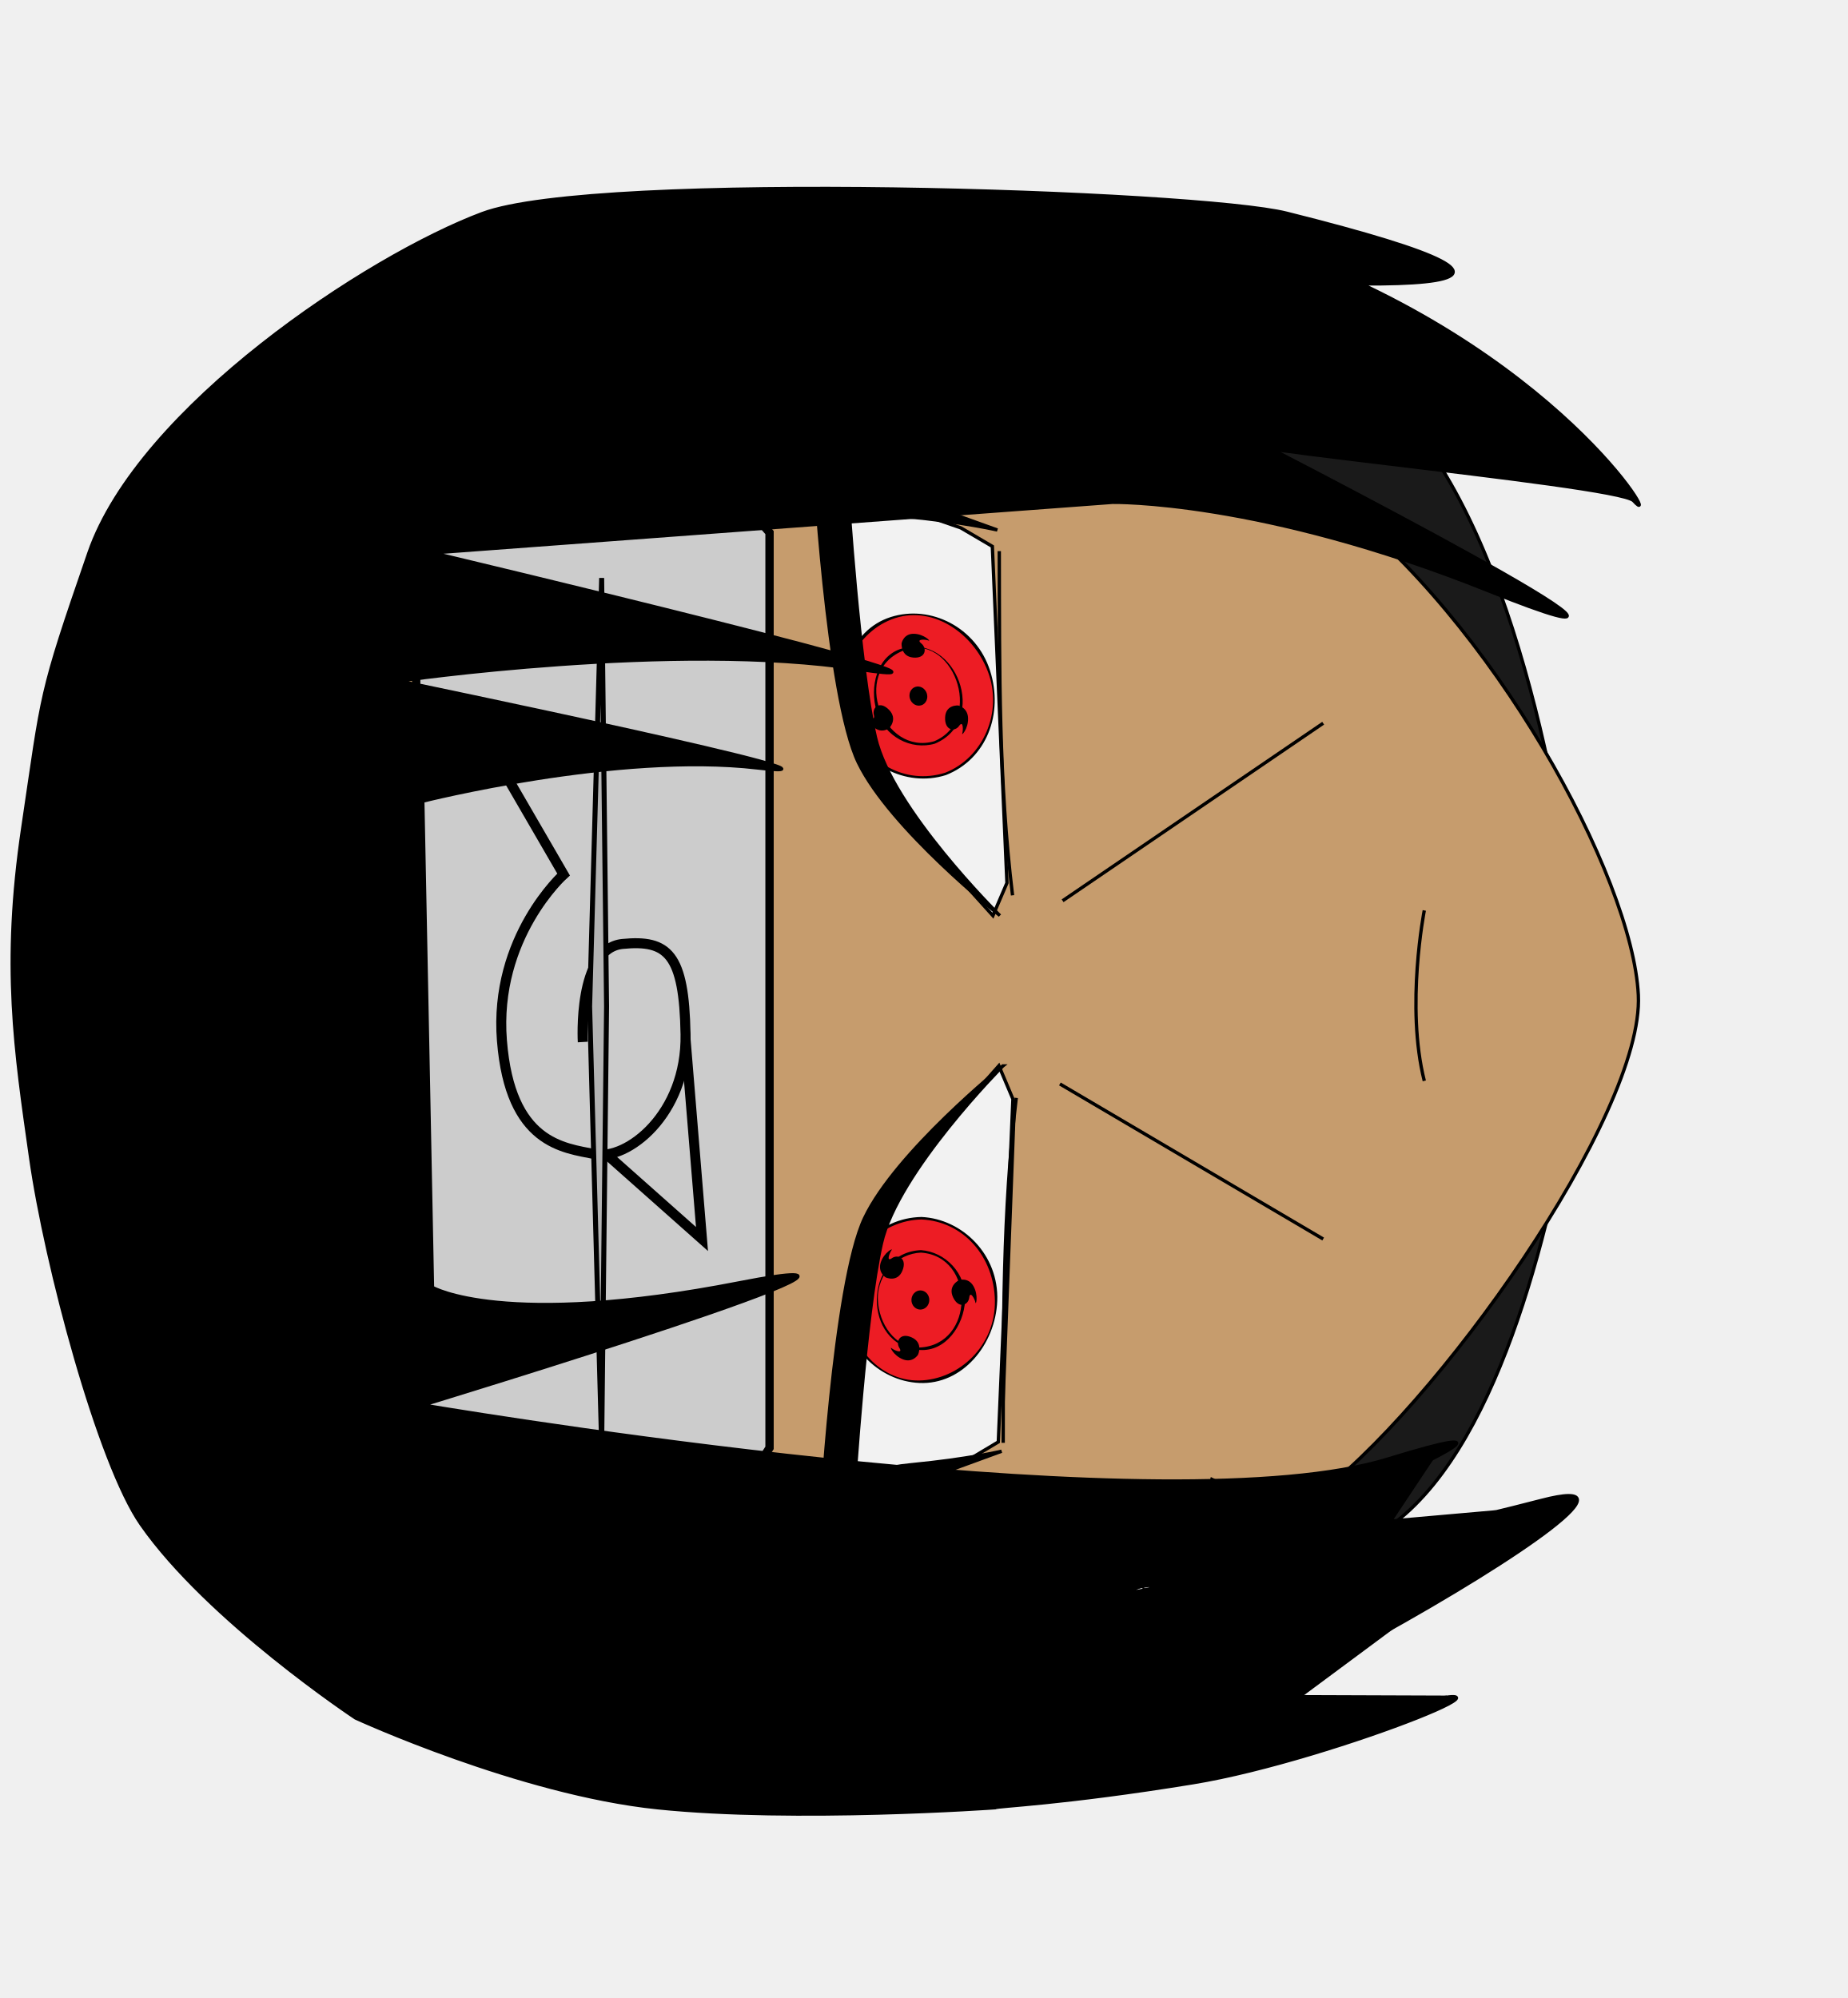
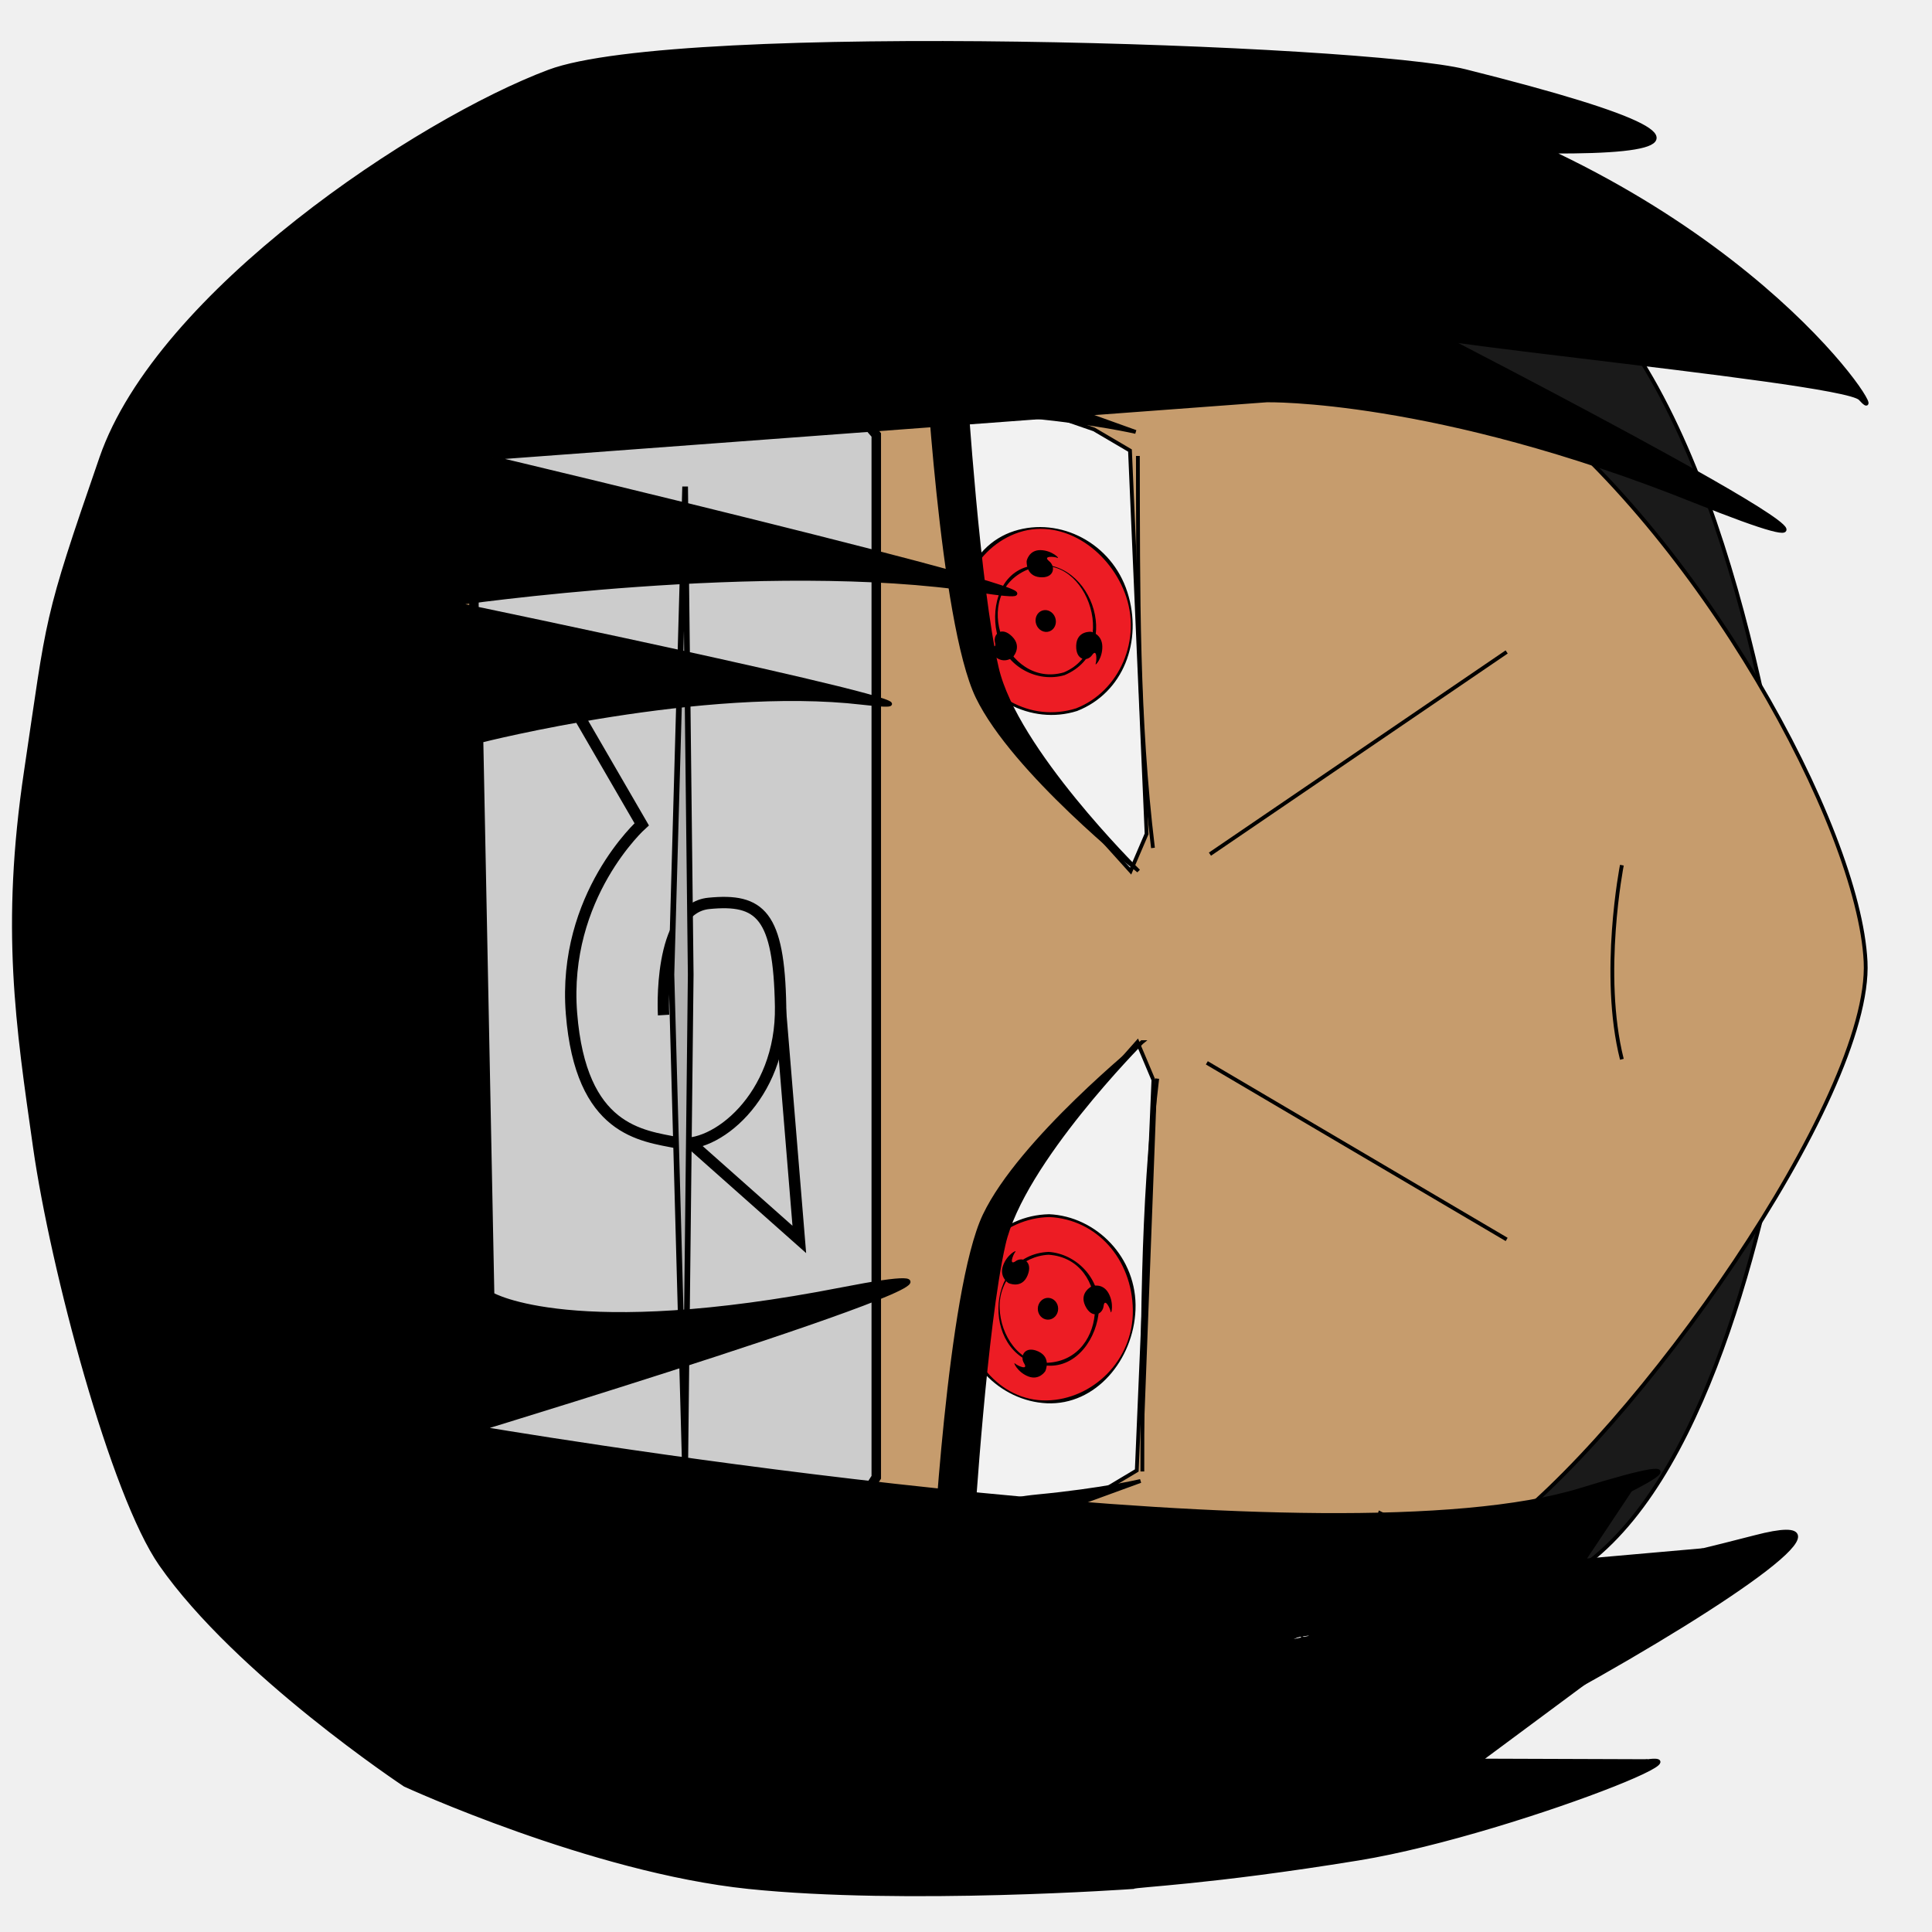
- <svg xmlns="http://www.w3.org/2000/svg" width="98" height="106" viewBox="0 0 98 106" fill="none">
-   <path d="M69.24 38.195C75.587 38.195 84.688 64.037 84.688 52.309C84.688 41.292 83.764 82.489 69.193 82.489C62.416 82.489 46.648 93.866 46.648 60.39C46.648 48.662 62.893 38.196 69.24 38.196L69.24 38.195Z" fill="#1A1A1A" stroke="black" stroke-width="0.177" />
-   <path d="M66.867 62.578C74.049 62.578 84.347 36.736 84.347 48.465C84.347 73.328 85.458 18.287 66.814 18.287C59.147 18.287 41.305 6.909 41.305 40.383C41.305 52.111 59.685 62.578 66.867 62.578Z" fill="#1A1A1A" stroke="black" stroke-width="0.177" />
-   <path d="M26.286 76.697C26.286 76.09 25.916 75.597 25.459 75.597C25.003 75.597 24.633 76.09 24.633 76.697C24.633 77.305 25.003 77.797 25.459 77.797C25.916 77.797 26.286 77.305 26.286 76.697Z" fill="#B3B3B3" stroke="black" stroke-width="0.177" />
-   <path d="M38.063 77.408C38.063 76.801 37.693 76.308 37.237 76.308C36.78 76.308 36.41 76.801 36.41 77.408C36.41 78.015 36.78 78.508 37.237 78.508C37.693 78.508 38.063 78.015 38.063 77.408Z" fill="#B3B3B3" stroke="black" stroke-width="0.177" />
-   <path d="M31.739 79.603C31.739 78.996 31.369 78.504 30.913 78.504C30.456 78.504 30.086 78.996 30.086 79.603C30.086 80.211 30.456 80.703 30.913 80.703C31.369 80.703 31.739 80.211 31.739 79.603Z" fill="#B3B3B3" stroke="black" stroke-width="0.177" />
-   <path d="M26.286 30.064C26.286 29.457 25.916 28.965 25.459 28.965C25.003 28.965 24.633 29.457 24.633 30.064C24.633 30.672 25.003 31.164 25.459 31.164C25.916 31.164 26.286 30.672 26.286 30.064Z" fill="#B3B3B3" stroke="black" stroke-width="0.177" />
-   <path d="M38.063 29.197C38.063 28.59 37.693 28.097 37.237 28.097C36.78 28.097 36.41 28.59 36.41 29.197C36.41 29.805 36.78 30.297 37.237 30.297C37.693 30.297 38.063 29.805 38.063 29.197Z" fill="#B3B3B3" stroke="black" stroke-width="0.177" />
-   <path d="M31.739 26.588C31.739 25.98 31.369 25.488 30.913 25.488C30.456 25.488 30.086 25.98 30.086 26.588C30.086 27.195 30.456 27.688 30.913 27.688C31.369 27.688 31.739 27.195 31.739 26.588Z" fill="#B3B3B3" stroke="black" stroke-width="0.177" />
-   <path d="M21.19 86.112C25.698 85.412 62.96 84.347 69.548 79.573C76.137 74.798 87.219 59.114 86.907 52.793C86.596 46.472 79.128 32.876 70.633 26.454C62.138 20.032 24.134 20.157 20.725 19.533C17.316 18.909 16.683 86.812 21.19 86.112Z" fill="#C69C6D" stroke="black" stroke-width="0.177" />
-   <path d="M44.117 26.485L46.193 41.388L52.67 48.578L53.414 46.843L52.64 28.988L50.965 28.004L46.564 26.485H44.117Z" fill="#F2F2F2" stroke="black" stroke-width="0.177" />
-   <path d="M50.159 41.057C48.091 41.789 45.767 40.533 44.969 38.253C44.171 35.973 45.202 33.531 47.27 32.799C49.339 32.068 51.662 33.323 52.46 35.603C53.256 37.886 52.227 40.326 50.158 41.058L50.159 41.057Z" fill="#ED1C24" />
-   <path d="M50.142 40.994C47.996 41.675 45.86 40.419 45.029 38.236C44.206 36.076 45.283 33.648 47.286 32.864C49.385 32.043 51.609 33.542 52.4 35.621C53.224 37.781 52.146 40.209 50.142 40.994C50.068 41.023 50.1 41.15 50.175 41.121C52.328 40.278 53.248 37.865 52.52 35.585C51.787 33.291 49.376 32.062 47.253 32.735C45.054 33.433 44.216 36.102 44.909 38.271C45.643 40.565 48.053 41.794 50.175 41.121C50.253 41.096 50.221 40.969 50.144 40.994L50.142 40.994Z" fill="black" />
-   <path d="M49.575 39.391C48.383 39.813 47.031 39.054 46.556 37.696C46.081 36.339 46.663 34.896 47.855 34.474C49.047 34.052 50.399 34.811 50.874 36.169C51.349 37.526 50.769 38.97 49.575 39.391Z" fill="#ED1C24" />
-   <path d="M49.56 39.324C46.848 40.112 45.125 35.689 47.872 34.535C50.501 33.432 52.284 38.181 49.56 39.324C49.486 39.355 49.518 39.484 49.592 39.453C52.481 38.239 50.709 33.573 47.839 34.408C46.503 34.796 46.12 36.459 46.497 37.712C46.911 39.089 48.334 39.819 49.592 39.453C49.67 39.43 49.638 39.303 49.56 39.324Z" fill="black" />
-   <path d="M48.869 34.135C49.186 34.385 49.119 34.947 48.442 34.886C47.765 34.826 47.826 34.127 47.826 34.127C47.826 34.127 47.927 33.614 48.473 33.624C49.019 33.633 49.404 34.045 49.254 33.983C49.105 33.918 48.554 33.884 48.87 34.134L48.869 34.135Z" fill="black" />
-   <path d="M46.354 37.933C46.258 37.534 46.656 37.155 47.151 37.649C47.647 38.143 47.17 38.629 47.17 38.629C47.17 38.629 46.775 38.949 46.352 38.581C45.928 38.212 45.878 37.647 45.957 37.794C46.037 37.94 46.452 38.33 46.355 37.932L46.354 37.933Z" fill="black" />
-   <path d="M50.877 38.511C50.652 38.84 50.107 38.768 50.134 38.065C50.161 37.362 50.836 37.429 50.836 37.429C50.836 37.429 51.335 37.536 51.352 38.103C51.368 38.669 50.989 39.067 51.043 38.911C51.096 38.756 51.105 38.181 50.878 38.51L50.877 38.511Z" fill="black" />
-   <path d="M48.885 37.413C48.641 37.499 48.367 37.352 48.274 37.085C48.18 36.818 48.302 36.531 48.547 36.445C48.79 36.358 49.064 36.505 49.158 36.773C49.252 37.04 49.13 37.326 48.886 37.414L48.885 37.413Z" fill="black" />
-   <path d="M53.711 47.5C52.978 41.455 53.02 35.637 53.008 29.239" stroke="black" stroke-width="0.177" />
-   <path d="M52.975 48.516C52.975 48.516 47.232 43.955 45.539 40.468C43.847 36.981 43.156 24.064 43.156 24.064L47.3 26.104L52.905 28.118C52.905 28.118 51.094 27.692 48.035 27.403C44.977 27.115 44.973 26.116 44.973 26.116C44.973 26.116 45.562 35.33 46.439 39.126C47.318 42.921 52.976 48.515 52.976 48.515L52.975 48.516Z" fill="black" stroke="black" stroke-width="0.177" />
-   <path d="M44.434 79.047L46.509 63.867L52.986 56.54L53.731 58.307L52.956 76.499L51.282 77.5L46.881 79.047H44.434Z" fill="#F2F2F2" stroke="black" stroke-width="0.177" />
-   <path d="M48.874 64.63C51.092 64.657 52.866 66.621 52.835 69.017C52.806 71.412 50.984 73.332 48.766 73.304C46.548 73.277 44.775 71.313 44.805 68.917C44.835 66.522 46.657 64.603 48.874 64.63Z" fill="#ED1C24" />
-   <path d="M48.876 64.697C51.091 64.796 52.739 66.651 52.775 69.017C52.811 71.385 50.885 73.196 48.768 73.239C46.552 73.283 44.903 71.176 44.869 68.918C44.835 66.551 46.76 64.739 48.876 64.697C48.956 64.695 48.957 64.563 48.877 64.564C46.592 64.61 44.844 66.479 44.746 68.918C44.648 71.357 46.589 73.274 48.769 73.371C51.051 73.474 52.806 71.345 52.9 69.017C52.998 66.579 51.057 64.662 48.877 64.564C48.797 64.561 48.797 64.693 48.876 64.697Z" fill="black" />
-   <path d="M48.854 66.389C50.133 66.405 51.155 67.575 51.136 69.001C51.119 70.427 50.068 71.57 48.79 71.555C47.512 71.539 46.49 70.37 46.508 68.943C46.526 67.516 47.576 66.372 48.854 66.389Z" fill="#ED1C24" />
-   <path d="M48.853 66.455C51.775 66.657 51.703 71.36 48.788 71.488C47.477 71.545 46.61 70.213 46.568 68.943C46.523 67.563 47.633 66.508 48.851 66.455C48.931 66.452 48.931 66.319 48.851 66.323C45.775 66.458 45.711 71.409 48.787 71.62C50.165 71.715 51.118 70.338 51.195 69C51.279 67.548 50.132 66.411 48.851 66.323C48.772 66.317 48.772 66.45 48.851 66.455L48.853 66.455Z" fill="black" />
-   <path d="M47.708 71.511C47.493 71.169 47.751 70.67 48.373 70.958C48.995 71.246 48.696 71.875 48.696 71.875C48.696 71.875 48.423 72.318 47.908 72.122C47.392 71.926 47.169 71.411 47.29 71.521C47.412 71.631 47.924 71.852 47.708 71.511Z" fill="black" />
-   <path d="M51.414 68.84C51.368 69.243 50.859 69.46 50.559 68.831C50.258 68.202 50.88 67.913 50.88 67.913C50.88 67.913 51.365 67.75 51.64 68.238C51.915 68.726 51.767 69.269 51.743 69.105C51.718 68.942 51.462 68.438 51.414 68.842L51.414 68.84Z" fill="black" />
-   <path d="M47.315 66.748C47.643 66.52 48.135 66.773 47.867 67.418C47.599 68.063 46.98 67.769 46.98 67.769C46.98 67.769 46.543 67.499 46.723 66.966C46.904 66.433 47.401 66.193 47.296 66.319C47.194 66.448 46.989 66.979 47.316 66.749L47.315 66.748Z" fill="black" />
-   <path d="M48.828 68.46C49.09 68.464 49.3 68.694 49.296 68.974C49.292 69.255 49.077 69.48 48.815 69.477C48.554 69.473 48.344 69.243 48.348 68.963C48.353 68.682 48.566 68.456 48.828 68.46Z" fill="black" />
-   <path d="M53.908 58.246C53.186 64.304 53.227 70.135 53.215 76.547L53.908 58.246Z" fill="black" />
-   <path d="M53.908 58.246C53.186 64.304 53.227 70.135 53.215 76.547" stroke="black" stroke-width="0.177" />
-   <path d="M53.199 56.55C53.199 56.55 47.537 61.121 45.869 64.616C44.2 68.111 43.52 81.055 43.52 81.055L47.604 79.011L53.131 76.992C53.131 76.992 51.345 77.42 48.329 77.709C45.314 77.997 45.31 78.999 45.31 78.999C45.31 78.999 45.891 69.764 46.756 65.96C47.621 62.157 53.198 56.55 53.198 56.55L53.199 56.55Z" fill="black" stroke="black" stroke-width="0.177" />
-   <path d="M22.078 76.813L25.745 82.398H31.824H37.222L40.821 76.813V28.256L36.473 23.243L31.449 23.343L24.477 23.243L22.078 29.441L22.078 76.813Z" fill="#CCCCCC" stroke="black" stroke-width="0.442" />
-   <path d="M32.18 61.244L37.238 65.734L36.368 55.147L32.18 61.244Z" fill="#CCCCCC" stroke="black" stroke-width="0.53" />
-   <path d="M30.914 55.282C30.914 55.282 30.622 50.316 33.021 50.079C35.42 49.842 36.292 50.606 36.365 54.875C36.438 59.144 33.237 61.573 31.566 61.234C29.895 60.896 27.06 60.694 26.625 55.206C26.189 49.717 29.896 46.397 29.896 46.397L25.461 38.749" fill="#CCCCCC" />
-   <path d="M30.914 55.282C30.914 55.282 30.622 50.316 33.021 50.079C35.42 49.842 36.292 50.606 36.365 54.875C36.438 59.144 33.237 61.573 31.566 61.234C29.895 60.896 27.06 60.694 26.625 55.206C26.189 49.717 29.896 46.397 29.896 46.397L25.461 38.749" stroke="black" stroke-width="0.53" />
-   <path d="M31.916 76.695L31.277 53.394L31.916 30.664L32.176 53.394L31.916 76.695Z" fill="#B3B3B3" stroke="black" stroke-width="0.265" />
-   <path d="M56.223 57.507L70.189 65.734" stroke="black" stroke-width="0.177" />
-   <path d="M56.367 47.789L70.189 38.369" stroke="black" stroke-width="0.177" />
-   <path d="M75.553 57.344C74.555 53.384 75.553 48.301 75.553 48.301" stroke="black" stroke-width="0.177" />
-   <path d="M22.94 68.301C22.94 68.301 26.701 70.503 39.218 68.058C51.734 65.612 22.431 74.543 22.431 74.543C27.637 75.409 62.132 80.944 73.634 77.404C86.959 73.303 59.352 84.634 59.352 84.634C59.352 84.634 74.196 81.576 81.756 79.604C92.166 76.888 56.836 96.871 55.839 93.543C50.818 76.799 64.238 93.318 72.873 90.955C84.243 87.843 70.79 93.356 63.288 94.578C56.302 95.716 52.866 95.816 52.797 95.905C52.797 95.905 42.188 96.663 34.871 95.905C27.554 95.147 18.862 91.144 18.862 91.144C18.862 91.144 11.044 85.969 7.49 80.873C5.239 77.644 2.436 67.121 1.628 61.436C0.819 55.752 0.118 51.242 1.208 43.928C2.299 36.614 2.055 37.038 4.719 29.332C7.384 21.625 19.505 13.608 25.578 11.333C31.652 9.057 63.553 10.137 68.252 11.313C85.76 15.694 75.484 15.741 52.795 13.967C39.515 12.93 73.252 13.533 67.186 13.02C82.64 18.362 88.395 28.496 86.658 26.566C85.84 25.657 59.36 23.337 66.314 23.241C66.314 23.241 93.302 37.093 78.911 31.325C66.835 26.485 59.012 26.65 59.012 26.65L22.952 29.332C22.952 29.332 55.17 36.989 45.489 35.495C35.808 34.001 21.159 36.128 21.159 36.128C21.159 36.128 47.542 41.6 40.165 40.739C32.788 39.879 22.427 42.502 22.427 42.502L22.941 68.304L22.94 68.301Z" fill="black" stroke="black" stroke-width="0.177" />
-   <path d="M75.949 77.402L73.755 80.701L79.335 80.209L68.237 84.318L64.345 86.312L61.343 84.344L58.492 82.456L63.5 81.198L64.285 78.486L68.205 80.405L75.949 77.402Z" fill="black" stroke="black" stroke-width="0.177" />
-   <path d="M73.756 86.425L68.915 90.016L76.751 90.044L64.659 92.671L63.097 93.633L61.389 92.163L57.809 90.999L60.813 88.524L60.694 84.35L63.723 86.784L73.756 86.425Z" fill="black" stroke="black" stroke-width="0.177" />
+ <svg xmlns="http://www.w3.org/2000/svg" width="90" height="90" viewBox="0 0 90 90" fill="none">
+   <g clip-path="url(#clip0_1486_23812)">
+     <path d="M69.24 30.192C75.588 30.192 84.689 56.034 84.689 44.305C84.689 33.288 83.765 74.485 69.193 74.485C62.417 74.485 46.649 85.862 46.649 52.386C46.649 40.659 62.893 30.193 69.241 30.193L69.24 30.192Z" fill="#1A1A1A" stroke="black" stroke-width="0.177" />
+     <path d="M66.866 54.581C74.048 54.581 84.346 28.739 84.346 40.468C84.346 65.331 85.456 10.29 66.813 10.29C59.145 10.29 41.303 -1.088 41.303 32.387C41.303 44.114 59.683 54.58 66.866 54.58V54.581Z" fill="#1A1A1A" stroke="black" stroke-width="0.177" />
+     <path d="M26.285 68.698C26.285 68.09 25.915 67.598 25.459 67.598C25.002 67.598 24.632 68.09 24.632 68.698C24.632 69.305 25.002 69.797 25.459 69.797C25.915 69.797 26.285 69.305 26.285 68.698Z" fill="#B3B3B3" stroke="black" stroke-width="0.177" />
+     <path d="M38.061 69.405C38.061 68.797 37.691 68.305 37.235 68.305C36.778 68.305 36.408 68.797 36.408 69.405C36.408 70.012 36.778 70.504 37.235 70.504C37.691 70.504 38.061 70.012 38.061 69.405Z" fill="#B3B3B3" stroke="black" stroke-width="0.177" />
+     <path d="M31.738 71.604C31.738 70.997 31.368 70.504 30.912 70.504C30.455 70.504 30.085 70.997 30.085 71.604C30.085 72.212 30.455 72.704 30.912 72.704C31.368 72.704 31.738 72.212 31.738 71.604Z" fill="#B3B3B3" stroke="black" stroke-width="0.177" />
+     <path d="M26.285 22.061C26.285 21.454 25.915 20.962 25.459 20.962C25.002 20.962 24.632 21.454 24.632 22.061C24.632 22.669 25.002 23.161 25.459 23.161C25.915 23.161 26.285 22.669 26.285 22.061Z" fill="#B3B3B3" stroke="black" stroke-width="0.177" />
+     <path d="M38.061 21.197C38.061 20.59 37.691 20.097 37.235 20.097C36.778 20.097 36.408 20.59 36.408 21.197C36.408 21.804 36.778 22.297 37.235 22.297C37.691 22.297 38.061 21.804 38.061 21.197Z" fill="#B3B3B3" stroke="black" stroke-width="0.177" />
+     <path d="M31.738 18.592C31.738 17.984 31.368 17.492 30.912 17.492C30.455 17.492 30.085 17.984 30.085 18.592C30.085 19.199 30.455 19.691 30.912 19.691C31.368 19.691 31.738 19.199 31.738 18.592Z" fill="#B3B3B3" stroke="black" stroke-width="0.177" />
+     <path d="M21.188 78.113C25.696 77.413 62.958 76.349 69.546 71.574C76.135 66.799 87.218 51.115 86.906 44.794C86.594 38.473 79.126 24.878 70.631 18.455C62.136 12.033 24.132 12.158 20.723 11.534C17.314 10.91 16.681 78.813 21.188 78.113L21.188 78.113Z" fill="#C69C6D" stroke="black" stroke-width="0.177" />
+     <path d="M44.116 18.485L46.192 33.389L52.669 40.579L53.413 38.844L52.639 20.988L50.964 20.004L46.563 18.485H44.116Z" fill="#F2F2F2" stroke="black" stroke-width="0.177" />
+     <path d="M50.158 33.057C48.09 33.789 45.766 32.533 44.968 30.253C44.17 27.973 45.2 25.531 47.269 24.799C49.337 24.067 51.661 25.323 52.459 27.602C53.255 29.885 52.226 32.326 50.157 33.057L50.158 33.057Z" fill="#ED1C24" />
+     <path d="M50.141 32.994C47.994 33.675 45.858 32.42 45.027 30.237C44.204 28.076 45.281 25.649 47.284 24.865C49.383 24.044 51.607 25.543 52.399 27.622C53.223 29.781 52.144 32.208 50.141 32.993C50.066 33.023 50.098 33.151 50.174 33.121C52.326 32.279 53.247 29.866 52.518 27.586C51.785 25.291 49.374 24.063 47.251 24.736C45.052 25.434 44.214 28.102 44.908 30.271C45.641 32.566 48.051 33.795 50.174 33.121C50.252 33.097 50.22 32.97 50.142 32.994L50.141 32.994Z" fill="black" />
+     <path d="M49.573 31.386C48.381 31.809 47.029 31.049 46.554 29.692C46.079 28.334 46.66 26.891 47.852 26.47C49.044 26.047 50.396 26.806 50.871 28.164C51.347 29.522 50.767 30.965 49.573 31.386L49.573 31.386Z" fill="#ED1C24" />
+     <path d="M49.557 31.322C46.846 32.11 45.122 27.687 47.869 26.533C50.499 25.429 52.281 30.179 49.556 31.323C49.483 31.353 49.515 31.482 49.589 31.451C52.479 30.237 50.706 25.571 47.836 26.406C46.5 26.794 46.117 28.457 46.494 29.709C46.909 31.087 48.331 31.816 49.589 31.451C49.667 31.428 49.635 31.301 49.557 31.322H49.557Z" fill="black" />
+     <path d="M48.869 26.138C49.186 26.388 49.119 26.95 48.442 26.889C47.765 26.828 47.826 26.13 47.826 26.13C47.826 26.13 47.927 25.617 48.473 25.627C49.019 25.636 49.404 26.048 49.254 25.985C49.105 25.921 48.554 25.887 48.87 26.137L48.869 26.138Z" fill="black" />
+     <path d="M46.351 29.936C46.255 29.537 46.653 29.158 47.148 29.651C47.644 30.145 47.167 30.631 47.167 30.631C47.167 30.631 46.773 30.951 46.349 30.584C45.925 30.215 45.875 29.65 45.955 29.796C46.034 29.942 46.45 30.333 46.352 29.934L46.351 29.936Z" fill="black" />
+     <path d="M50.876 30.514C50.65 30.843 50.106 30.771 50.133 30.068C50.16 29.365 50.835 29.432 50.835 29.432C50.835 29.432 51.334 29.539 51.35 30.106C51.367 30.672 50.988 31.07 51.041 30.915C51.094 30.759 51.103 30.185 50.877 30.513L50.876 30.514Z" fill="black" />
+     <path d="M48.883 29.413C48.639 29.499 48.365 29.352 48.272 29.085C48.178 28.818 48.3 28.531 48.545 28.445C48.789 28.358 49.063 28.505 49.156 28.772C49.25 29.04 49.128 29.326 48.884 29.413L48.883 29.413Z" fill="black" />
+     <path d="M53.71 39.5C52.978 33.455 53.02 27.637 53.007 21.239" stroke="black" stroke-width="0.177" />
+     <path d="M52.975 40.518C52.975 40.518 47.231 35.957 45.539 32.47C43.847 28.983 43.156 16.067 43.156 16.067L47.299 18.106L52.905 20.121C52.905 20.121 51.094 19.694 48.035 19.406C44.976 19.117 44.972 18.118 44.972 18.118C44.972 18.118 45.561 27.332 46.439 31.128C47.318 34.924 52.976 40.517 52.976 40.517L52.975 40.518Z" fill="black" stroke="black" stroke-width="0.177" />
+     <path d="M44.433 71.049L46.509 55.869L52.986 48.542L53.73 50.309L52.955 68.5L51.281 69.501L46.88 71.049H44.433Z" fill="#F2F2F2" stroke="black" stroke-width="0.177" />
+     <path d="M48.873 56.629C51.09 56.656 52.864 58.62 52.834 61.016C52.804 63.411 50.982 65.331 48.764 65.303C46.547 65.276 44.773 63.312 44.803 60.916C44.833 58.521 46.654 56.602 48.872 56.629L48.873 56.629Z" fill="#ED1C24" />
+     <path d="M48.873 56.695C51.087 56.794 52.736 58.65 52.772 61.016C52.808 63.383 50.882 65.195 48.764 65.237C46.549 65.281 44.9 63.175 44.865 60.916C44.832 58.55 46.757 56.737 48.874 56.696C48.953 56.694 48.953 56.561 48.874 56.563C46.589 56.608 44.84 58.477 44.742 60.916C44.644 63.355 46.585 65.272 48.765 65.37C51.047 65.472 52.803 63.344 52.896 61.016C52.994 58.577 51.054 56.66 48.874 56.563C48.794 56.559 48.794 56.692 48.874 56.696L48.873 56.695Z" fill="black" />
+     <path d="M48.852 58.385C50.13 58.401 51.152 59.57 51.133 60.996C51.116 62.422 50.065 63.566 48.787 63.55C47.509 63.534 46.487 62.365 46.505 60.938C46.523 59.511 47.573 58.368 48.852 58.385Z" fill="#ED1C24" />
+     <path d="M48.852 58.451C51.774 58.652 51.702 63.356 48.787 63.483C47.476 63.541 46.608 62.208 46.567 60.938C46.521 59.558 47.632 58.504 48.85 58.451C48.929 58.447 48.93 58.315 48.85 58.318C45.774 58.454 45.709 63.405 48.785 63.616C50.164 63.711 51.117 62.334 51.194 60.996C51.278 59.543 50.131 58.406 48.85 58.318C48.77 58.312 48.77 58.445 48.85 58.451L48.852 58.451Z" fill="black" />
+     <path d="M47.706 63.51C47.49 63.169 47.748 62.669 48.371 62.957C48.993 63.245 48.694 63.874 48.694 63.874C48.694 63.874 48.42 64.317 47.905 64.121C47.39 63.925 47.167 63.41 47.287 63.52C47.409 63.63 47.922 63.852 47.706 63.511L47.706 63.51Z" fill="black" />
+     <path d="M51.41 60.838C51.364 61.242 50.855 61.459 50.555 60.83C50.255 60.2 50.876 59.911 50.876 59.911C50.876 59.911 51.361 59.749 51.636 60.236C51.911 60.724 51.764 61.267 51.739 61.104C51.714 60.941 51.458 60.437 51.41 60.84L51.41 60.838Z" fill="black" />
+     <path d="M47.313 58.749C47.641 58.521 48.134 58.774 47.865 59.419C47.597 60.064 46.978 59.77 46.978 59.77C46.978 59.77 46.541 59.5 46.722 58.967C46.902 58.434 47.399 58.194 47.295 58.32C47.192 58.449 46.987 58.979 47.314 58.75L47.313 58.749Z" fill="black" />
+     <path d="M48.825 60.459C49.087 60.462 49.297 60.692 49.293 60.973C49.289 61.254 49.074 61.479 48.812 61.475C48.551 61.472 48.341 61.242 48.345 60.961C48.35 60.681 48.564 60.455 48.826 60.459L48.825 60.459Z" fill="black" />
+     <path d="M53.908 50.245C53.186 56.303 53.227 62.134 53.215 68.546L53.908 50.245Z" fill="black" />
+     <path d="M53.908 50.245C53.186 56.303 53.227 62.134 53.215 68.546" stroke="black" stroke-width="0.177" />
+     <path d="M53.198 48.548C53.198 48.548 47.535 53.119 45.867 56.614C44.199 60.108 43.518 73.053 43.518 73.053L47.603 71.009L53.129 68.99C53.129 68.99 51.343 69.418 48.328 69.706C45.312 69.995 45.309 70.997 45.309 70.997C45.309 70.997 45.889 61.762 46.755 57.959C47.619 54.155 53.196 48.548 53.196 48.548L53.198 48.548Z" fill="black" stroke="black" stroke-width="0.177" />
+     <path d="M22.078 68.817L25.745 74.403H31.824H37.222L40.82 68.817V20.26L36.472 15.247L31.449 15.347L24.477 15.247L22.078 21.445L22.078 68.817Z" fill="#CCCCCC" stroke="black" stroke-width="0.442" />
+     <path d="M32.176 53.248L37.235 57.738L36.365 47.15L32.176 53.248Z" fill="#CCCCCC" stroke="black" stroke-width="0.53" />
+     <path d="M30.912 47.285C30.912 47.285 30.62 42.32 33.019 42.083C35.418 41.846 36.289 42.609 36.363 46.879C36.436 51.148 33.235 53.576 31.564 53.238C29.892 52.899 27.058 52.697 26.622 47.209C26.187 41.721 29.893 38.4 29.893 38.4L25.459 30.752" fill="#CCCCCC" />
+     <path d="M30.912 47.285C30.912 47.285 30.62 42.32 33.019 42.083C35.418 41.846 36.289 42.609 36.363 46.879C36.436 51.148 33.235 53.576 31.564 53.238C29.892 52.899 27.058 52.697 26.622 47.209C26.187 41.721 29.893 38.4 29.893 38.4L25.459 30.752" stroke="black" stroke-width="0.53" />
+     <path d="M31.916 68.698L31.278 45.397L31.916 22.666L32.176 45.397L31.916 68.698Z" fill="#B3B3B3" stroke="black" stroke-width="0.265" />
+     <path d="M56.219 49.511L70.186 57.738" stroke="black" stroke-width="0.177" />
+     <path d="M56.364 39.79L70.186 30.37" stroke="black" stroke-width="0.177" />
+     <path d="M75.553 49.346C74.554 45.386 75.553 40.303 75.553 40.303" stroke="black" stroke-width="0.177" />
+     <path d="M22.939 60.302C22.939 60.302 26.7 62.504 39.217 60.058C51.734 57.612 22.431 66.543 22.431 66.543C27.636 67.409 62.131 72.945 73.633 69.405C86.958 65.303 59.351 76.634 59.351 76.634C59.351 76.634 74.195 73.577 81.756 71.605C92.166 68.889 56.835 88.871 55.838 85.543C50.817 68.8 64.237 85.319 72.873 82.955C84.243 79.844 70.79 85.356 63.288 86.578C56.302 87.717 52.866 87.817 52.796 87.906C52.796 87.906 42.187 88.664 34.87 87.906C27.554 87.147 18.862 83.145 18.862 83.145C18.862 83.145 11.043 77.97 7.49 72.873C5.239 69.644 2.435 59.121 1.627 53.436C0.819 47.752 0.117 43.242 1.208 35.928C2.299 28.614 2.054 29.039 4.719 21.332C7.384 13.625 19.504 5.609 25.578 3.333C31.652 1.058 63.553 2.137 68.251 3.313C85.759 7.695 75.484 7.741 52.794 5.968C39.515 4.93 73.252 5.534 67.185 5.02C82.639 10.363 88.394 20.497 86.658 18.567C85.839 17.657 59.359 15.338 66.313 15.241C66.313 15.241 93.301 29.094 78.91 23.326C66.834 18.486 59.011 18.651 59.011 18.651L22.951 21.332C22.951 21.332 55.169 28.99 45.488 27.496C35.807 26.001 21.158 28.129 21.158 28.129C21.158 28.129 47.541 33.6 40.164 32.74C32.787 31.879 22.426 34.502 22.426 34.502L22.94 60.304L22.939 60.302Z" fill="black" stroke="black" stroke-width="0.177" />
+     <path d="M75.951 69.405L73.756 72.704L79.337 72.212L68.238 76.321L64.346 78.316L61.344 76.347L58.493 74.459L63.501 73.201L64.286 70.489L68.206 72.408L75.951 69.405Z" fill="black" stroke="black" stroke-width="0.177" />
+     <path d="M73.756 78.422L68.915 82.013L76.751 82.04L64.659 84.668L63.098 85.629L61.39 84.159L57.809 82.996L60.813 80.52L60.695 76.347L63.724 78.781L73.756 78.422Z" fill="black" stroke="black" stroke-width="0.177" />
+   </g>
+   <defs>
+     <clipPath id="clip0_1486_23812">
+       <rect width="90" height="90" fill="white" transform="matrix(0 -1 1 0 0 90)" />
+     </clipPath>
+   </defs>
</svg>
